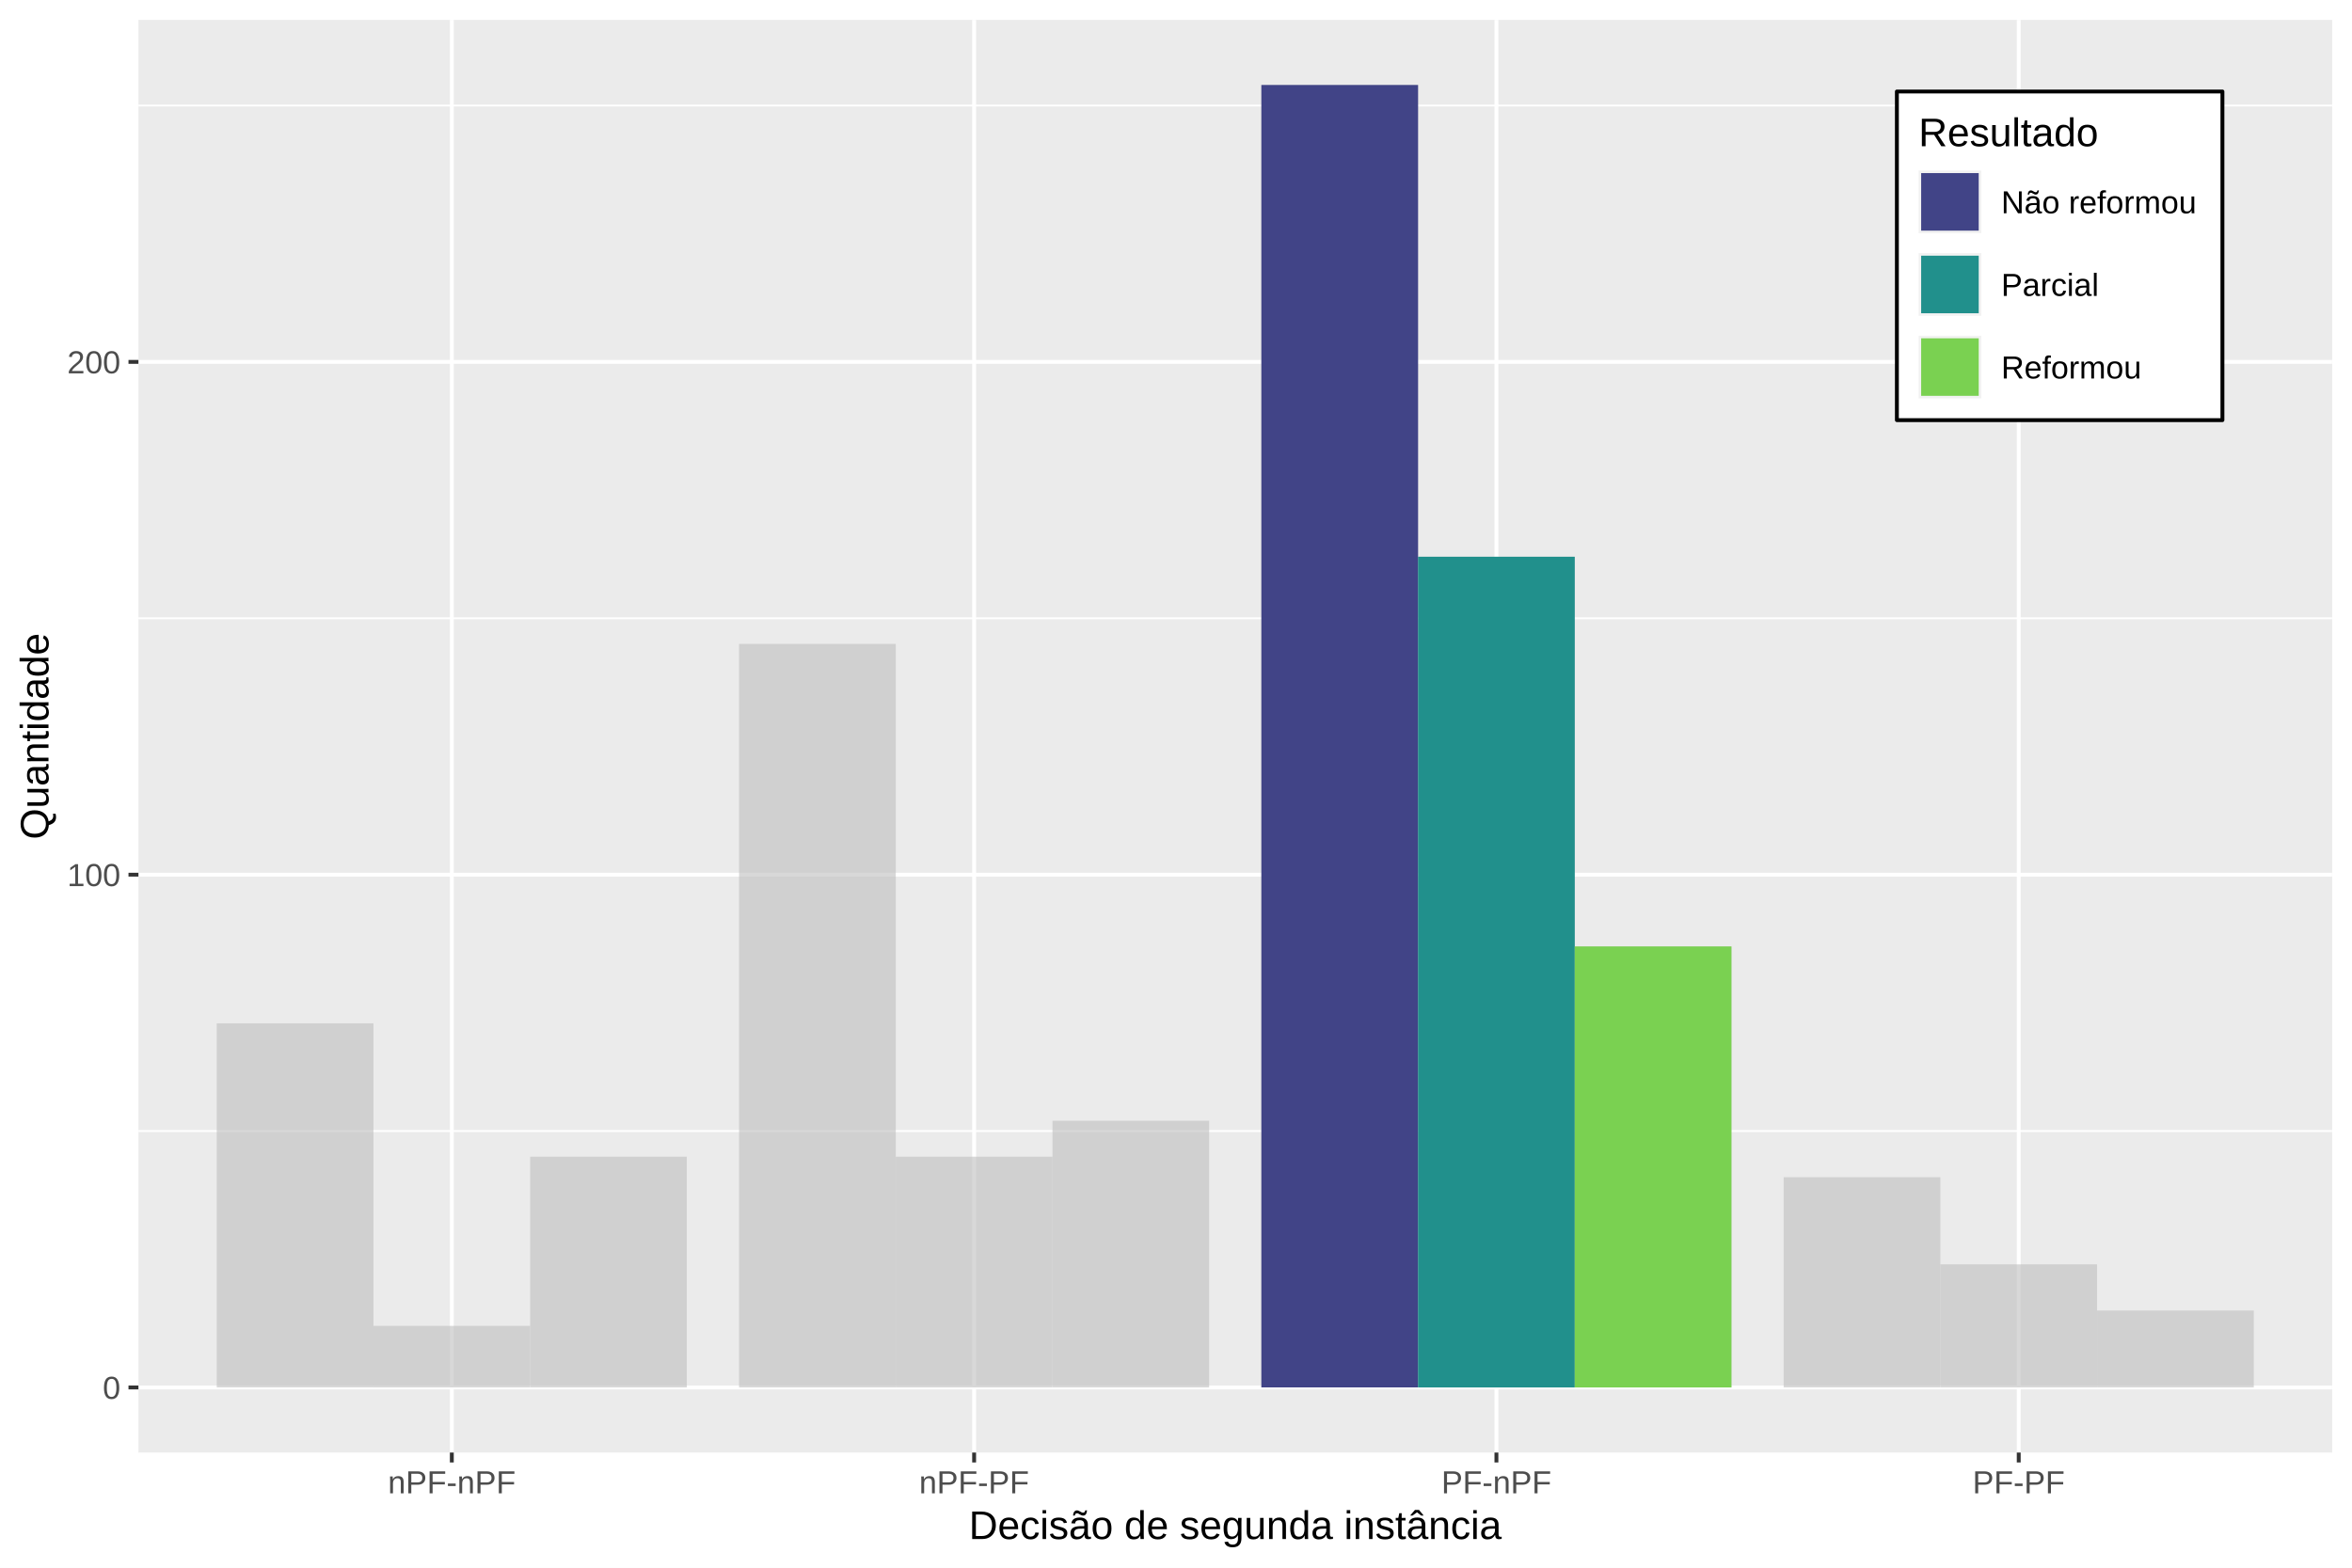
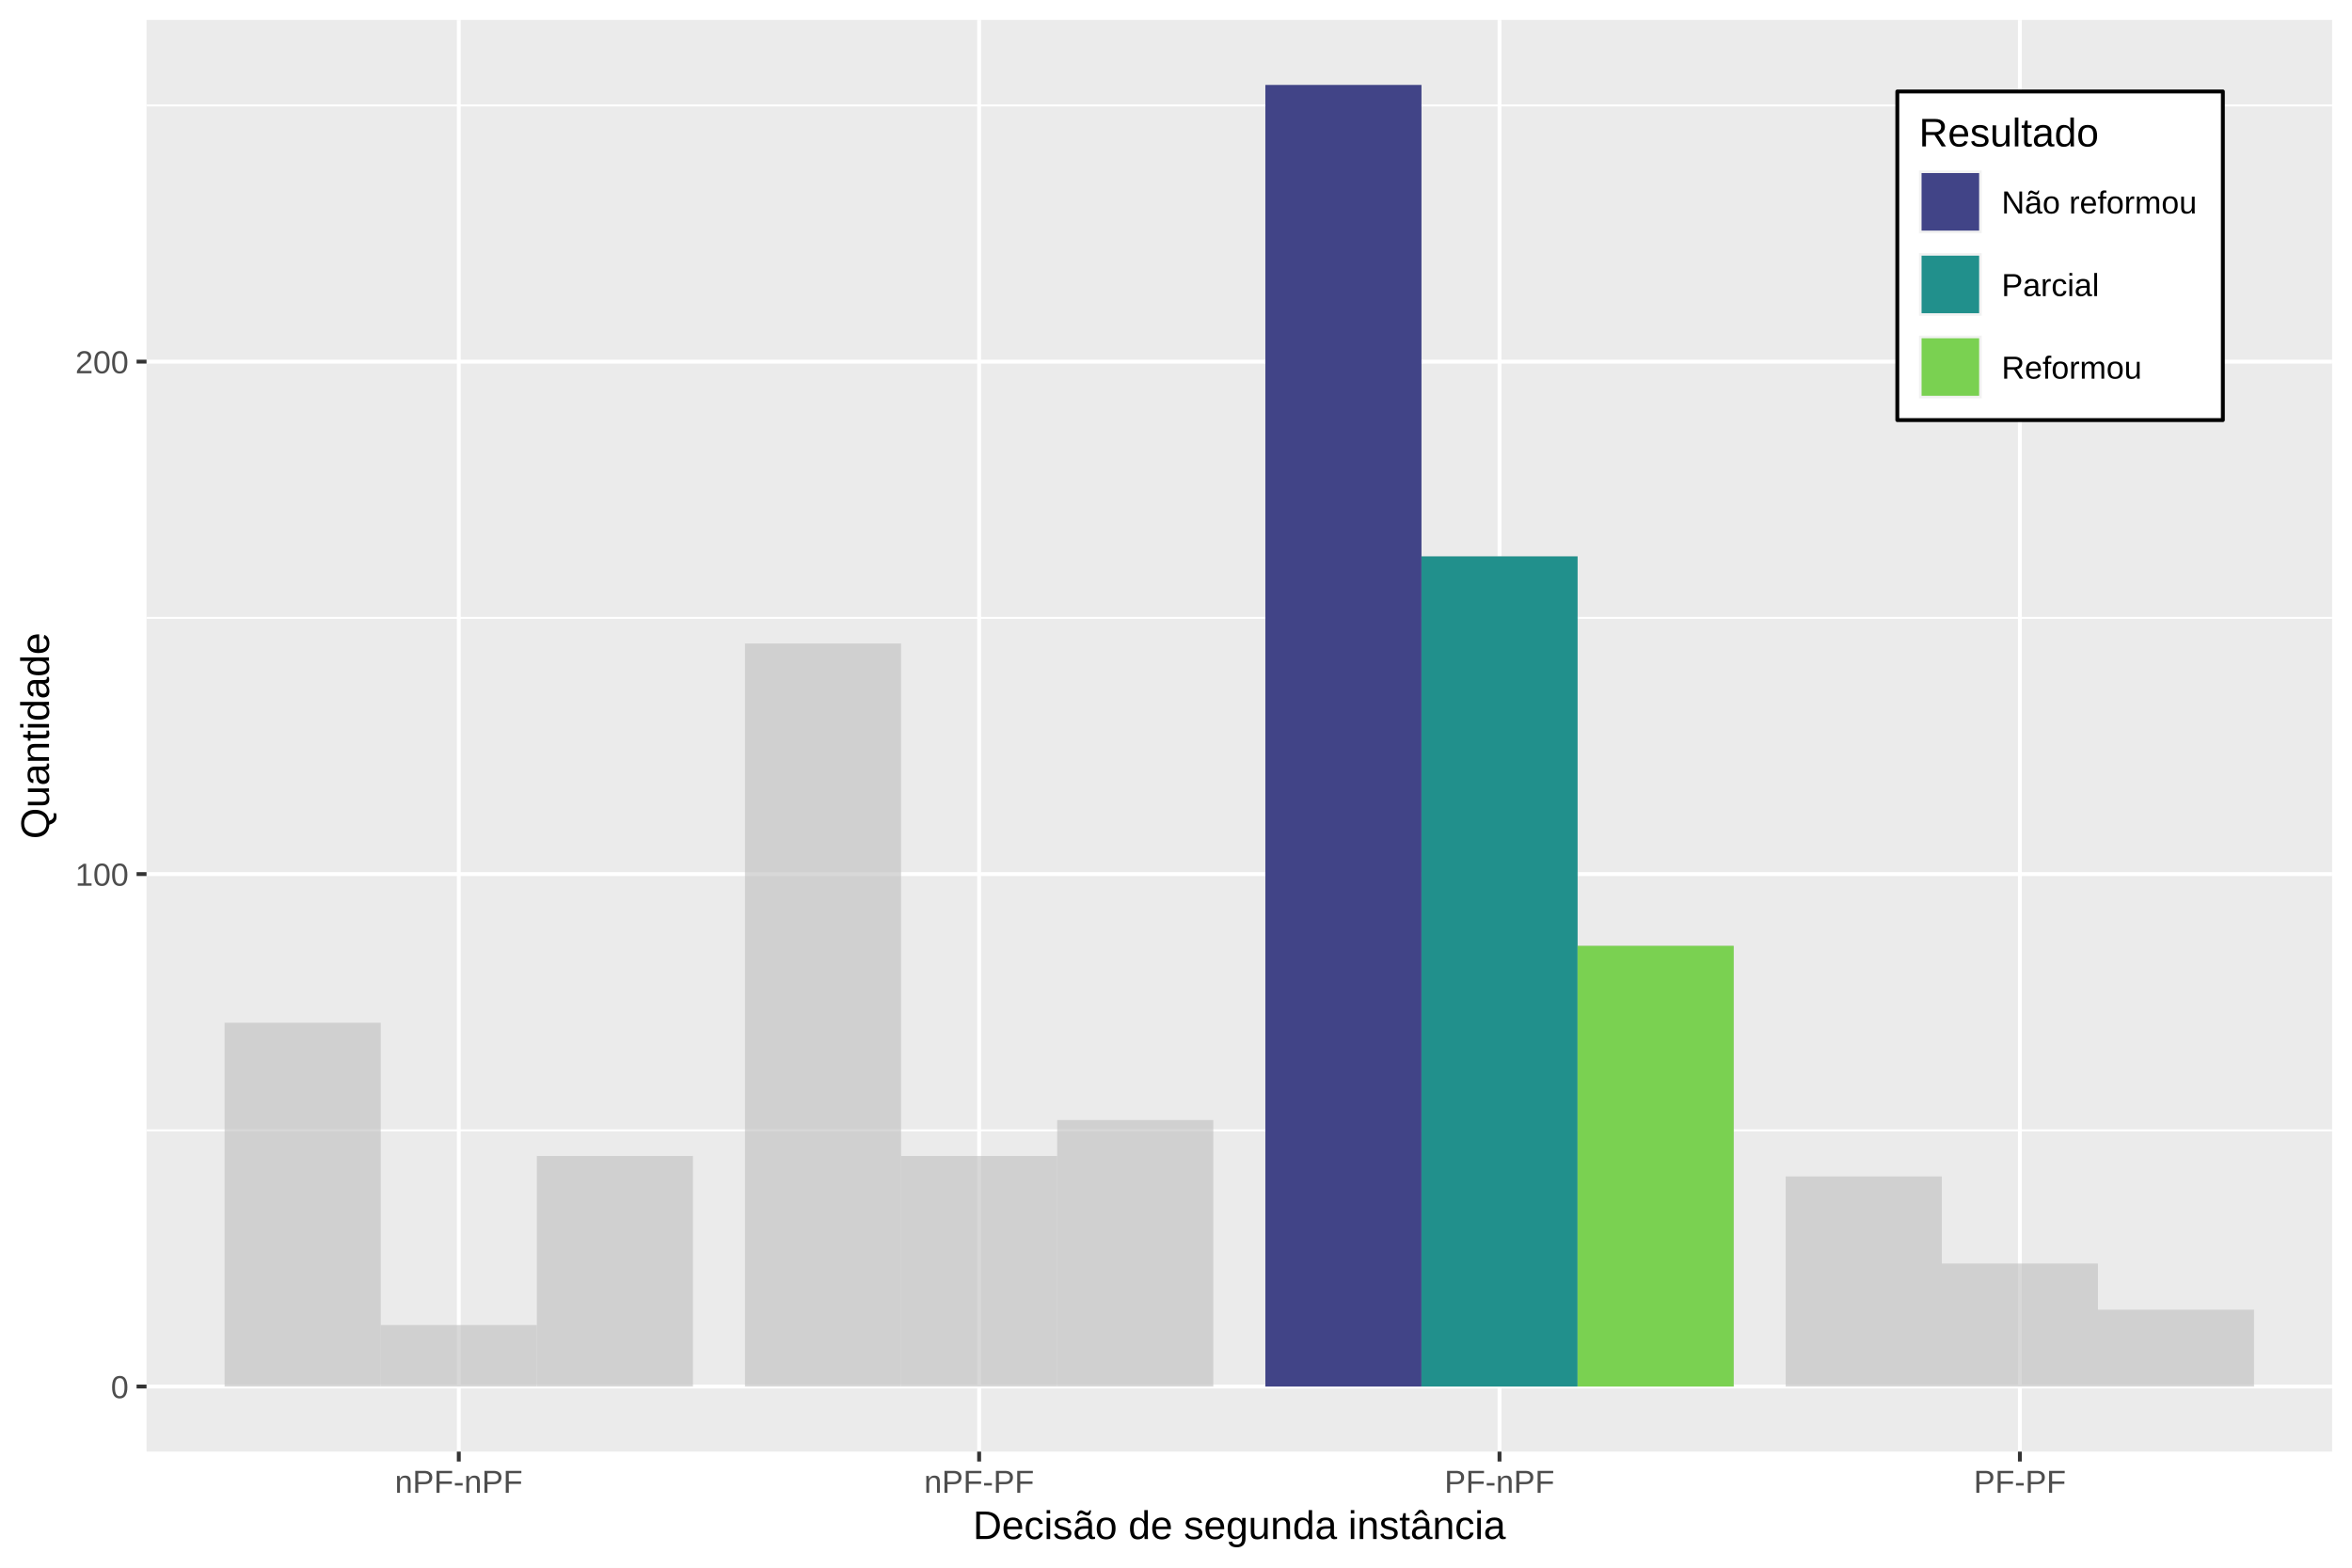
<svg xmlns="http://www.w3.org/2000/svg" class="svglite" width="648.00pt" height="432.00pt" viewBox="0 0 648.00 432.00">
  <defs>
    <style type="text/css">
    .svglite line, .svglite polyline, .svglite polygon, .svglite path, .svglite rect, .svglite circle {
      fill: none;
      stroke: #000000;
      stroke-linecap: round;
      stroke-linejoin: round;
      stroke-miterlimit: 10.00;
    }
    .svglite text {
      white-space: pre;
    }
  </style>
  </defs>
  <rect width="100%" height="100%" style="stroke: none; fill: #FFFFFF;" />
  <defs>
    <clipPath id="cpMC4wMHw2NDguMDB8MC4wMHw0MzIuMDA=">
      <rect x="0.00" y="0.00" width="648.00" height="432.00" />
    </clipPath>
  </defs>
  <g clip-path="url(#cpMC4wMHw2NDguMDB8MC4wMHw0MzIuMDA=)">
    <rect x="0.00" y="0.00" width="648.00" height="432.00" style="stroke-width: 1.07; stroke: #FFFFFF; fill: #FFFFFF;" />
  </g>
  <defs>
-     <clipPath id="cpMzguMTR8NjQyLjUyfDUuNDh8NDAwLjI3">
-       <rect x="38.14" y="5.48" width="604.39" height="394.79" />
+     <clipPath id="cpNDAuMzd8NjQyLjUyfDUuNDh8NDAwLjAx">
+       <rect x="40.37" y="5.48" width="602.15" height="394.53" />
    </clipPath>
  </defs>
-   <g clip-path="url(#cpMzguMTR8NjQyLjUyfDUuNDh8NDAwLjI3)">
-     <rect x="38.14" y="5.48" width="604.39" height="394.79" style="stroke-width: 1.07; stroke: none; fill: #EBEBEB;" />
-     <polyline points="38.14,311.68 642.52,311.68 " style="stroke-width: 0.53; stroke: #FFFFFF; stroke-linecap: butt;" />
-     <polyline points="38.14,170.38 642.52,170.38 " style="stroke-width: 0.53; stroke: #FFFFFF; stroke-linecap: butt;" />
-     <polyline points="38.14,29.08 642.52,29.08 " style="stroke-width: 0.53; stroke: #FFFFFF; stroke-linecap: butt;" />
-     <polyline points="38.14,382.33 642.52,382.33 " style="stroke-width: 1.07; stroke: #FFFFFF; stroke-linecap: butt;" />
-     <polyline points="38.14,241.03 642.52,241.03 " style="stroke-width: 1.07; stroke: #FFFFFF; stroke-linecap: butt;" />
-     <polyline points="38.14,99.73 642.52,99.73 " style="stroke-width: 1.07; stroke: #FFFFFF; stroke-linecap: butt;" />
-     <polyline points="124.48,400.27 124.48,5.48 " style="stroke-width: 1.07; stroke: #FFFFFF; stroke-linecap: butt;" />
-     <polyline points="268.38,400.27 268.38,5.48 " style="stroke-width: 1.07; stroke: #FFFFFF; stroke-linecap: butt;" />
-     <polyline points="412.28,400.27 412.28,5.48 " style="stroke-width: 1.07; stroke: #FFFFFF; stroke-linecap: butt;" />
-     <polyline points="556.18,400.27 556.18,5.48 " style="stroke-width: 1.07; stroke: #FFFFFF; stroke-linecap: butt;" />
-     <rect x="59.72" y="282.00" width="43.17" height="100.32" style="stroke-width: 1.07; stroke: none; stroke-linecap: square; stroke-linejoin: miter; fill: #BEBEBE; fill-opacity: 0.60;" />
-     <rect x="203.62" y="177.44" width="43.17" height="204.89" style="stroke-width: 1.07; stroke: none; stroke-linecap: square; stroke-linejoin: miter; fill: #BEBEBE; fill-opacity: 0.60;" />
-     <rect x="347.52" y="23.42" width="43.17" height="358.90" style="stroke-width: 1.07; stroke: none; stroke-linecap: square; stroke-linejoin: miter; fill: #BEBEBE; fill-opacity: 0.60;" />
-     <rect x="491.42" y="324.39" width="43.17" height="57.93" style="stroke-width: 1.07; stroke: none; stroke-linecap: square; stroke-linejoin: miter; fill: #BEBEBE; fill-opacity: 0.60;" />
-     <rect x="102.89" y="365.37" width="43.17" height="16.96" style="stroke-width: 1.07; stroke: none; stroke-linecap: square; stroke-linejoin: miter; fill: #BEBEBE; fill-opacity: 0.60;" />
-     <rect x="246.79" y="318.74" width="43.17" height="63.59" style="stroke-width: 1.07; stroke: none; stroke-linecap: square; stroke-linejoin: miter; fill: #BEBEBE; fill-opacity: 0.60;" />
-     <rect x="390.69" y="153.42" width="43.17" height="228.91" style="stroke-width: 1.07; stroke: none; stroke-linecap: square; stroke-linejoin: miter; fill: #BEBEBE; fill-opacity: 0.60;" />
-     <rect x="534.59" y="348.42" width="43.17" height="33.91" style="stroke-width: 1.07; stroke: none; stroke-linecap: square; stroke-linejoin: miter; fill: #BEBEBE; fill-opacity: 0.60;" />
-     <rect x="146.06" y="318.74" width="43.17" height="63.59" style="stroke-width: 1.07; stroke: none; stroke-linecap: square; stroke-linejoin: miter; fill: #BEBEBE; fill-opacity: 0.60;" />
-     <rect x="289.96" y="308.85" width="43.17" height="73.48" style="stroke-width: 1.07; stroke: none; stroke-linecap: square; stroke-linejoin: miter; fill: #BEBEBE; fill-opacity: 0.60;" />
-     <rect x="433.86" y="260.81" width="43.17" height="121.52" style="stroke-width: 1.07; stroke: none; stroke-linecap: square; stroke-linejoin: miter; fill: #BEBEBE; fill-opacity: 0.60;" />
-     <rect x="577.77" y="361.13" width="43.17" height="21.20" style="stroke-width: 1.07; stroke: none; stroke-linecap: square; stroke-linejoin: miter; fill: #BEBEBE; fill-opacity: 0.60;" />
-     <rect x="347.52" y="23.42" width="43.17" height="358.90" style="stroke-width: 1.07; stroke: none; stroke-linecap: square; stroke-linejoin: miter; fill: #414487;" />
-     <rect x="390.69" y="153.42" width="43.17" height="228.91" style="stroke-width: 1.07; stroke: none; stroke-linecap: square; stroke-linejoin: miter; fill: #21908C;" />
-     <rect x="433.86" y="260.81" width="43.17" height="121.52" style="stroke-width: 1.07; stroke: none; stroke-linecap: square; stroke-linejoin: miter; fill: #7AD151;" />
+   <g clip-path="url(#cpNDAuMzd8NjQyLjUyfDUuNDh8NDAwLjAx)">
+     <rect x="40.37" y="5.48" width="602.15" height="394.53" style="stroke-width: 1.07; stroke: none; fill: #EBEBEB;" />
+     <polyline points="40.37,311.48 642.52,311.48 " style="stroke-width: 0.53; stroke: #FFFFFF; stroke-linecap: butt;" />
+     <polyline points="40.37,170.27 642.52,170.27 " style="stroke-width: 0.53; stroke: #FFFFFF; stroke-linecap: butt;" />
+     <polyline points="40.37,29.06 642.52,29.06 " style="stroke-width: 0.53; stroke: #FFFFFF; stroke-linecap: butt;" />
+     <polyline points="40.37,382.08 642.52,382.08 " style="stroke-width: 1.07; stroke: #FFFFFF; stroke-linecap: butt;" />
+     <polyline points="40.37,240.87 642.52,240.87 " style="stroke-width: 1.07; stroke: #FFFFFF; stroke-linecap: butt;" />
+     <polyline points="40.37,99.66 642.52,99.66 " style="stroke-width: 1.07; stroke: #FFFFFF; stroke-linecap: butt;" />
+     <polyline points="126.40,400.01 126.40,5.48 " style="stroke-width: 1.07; stroke: #FFFFFF; stroke-linecap: butt;" />
+     <polyline points="269.76,400.01 269.76,5.48 " style="stroke-width: 1.07; stroke: #FFFFFF; stroke-linecap: butt;" />
+     <polyline points="413.13,400.01 413.13,5.48 " style="stroke-width: 1.07; stroke: #FFFFFF; stroke-linecap: butt;" />
+     <polyline points="556.50,400.01 556.50,5.48 " style="stroke-width: 1.07; stroke: #FFFFFF; stroke-linecap: butt;" />
+     <rect x="61.88" y="281.82" width="43.01" height="100.26" style="stroke-width: 1.07; stroke: none; stroke-linecap: square; stroke-linejoin: miter; fill: #BEBEBE; fill-opacity: 0.60;" />
+     <rect x="205.25" y="177.33" width="43.01" height="204.75" style="stroke-width: 1.07; stroke: none; stroke-linecap: square; stroke-linejoin: miter; fill: #BEBEBE; fill-opacity: 0.60;" />
+     <rect x="348.62" y="23.41" width="43.01" height="358.67" style="stroke-width: 1.07; stroke: none; stroke-linecap: square; stroke-linejoin: miter; fill: #BEBEBE; fill-opacity: 0.60;" />
+     <rect x="491.98" y="324.18" width="43.01" height="57.90" style="stroke-width: 1.07; stroke: none; stroke-linecap: square; stroke-linejoin: miter; fill: #BEBEBE; fill-opacity: 0.60;" />
+     <rect x="104.89" y="365.14" width="43.01" height="16.94" style="stroke-width: 1.07; stroke: none; stroke-linecap: square; stroke-linejoin: miter; fill: #BEBEBE; fill-opacity: 0.60;" />
+     <rect x="248.26" y="318.54" width="43.01" height="63.54" style="stroke-width: 1.07; stroke: none; stroke-linecap: square; stroke-linejoin: miter; fill: #BEBEBE; fill-opacity: 0.60;" />
+     <rect x="391.63" y="153.32" width="43.01" height="228.76" style="stroke-width: 1.07; stroke: none; stroke-linecap: square; stroke-linejoin: miter; fill: #BEBEBE; fill-opacity: 0.60;" />
+     <rect x="534.99" y="348.19" width="43.01" height="33.89" style="stroke-width: 1.07; stroke: none; stroke-linecap: square; stroke-linejoin: miter; fill: #BEBEBE; fill-opacity: 0.60;" />
+     <rect x="147.90" y="318.54" width="43.01" height="63.54" style="stroke-width: 1.07; stroke: none; stroke-linecap: square; stroke-linejoin: miter; fill: #BEBEBE; fill-opacity: 0.60;" />
+     <rect x="291.27" y="308.65" width="43.01" height="73.43" style="stroke-width: 1.07; stroke: none; stroke-linecap: square; stroke-linejoin: miter; fill: #BEBEBE; fill-opacity: 0.60;" />
+     <rect x="434.64" y="260.64" width="43.01" height="121.44" style="stroke-width: 1.07; stroke: none; stroke-linecap: square; stroke-linejoin: miter; fill: #BEBEBE; fill-opacity: 0.60;" />
+     <rect x="578.00" y="360.90" width="43.01" height="21.18" style="stroke-width: 1.07; stroke: none; stroke-linecap: square; stroke-linejoin: miter; fill: #BEBEBE; fill-opacity: 0.60;" />
+     <rect x="348.62" y="23.41" width="43.01" height="358.67" style="stroke-width: 1.07; stroke: none; stroke-linecap: square; stroke-linejoin: miter; fill: #414487;" />
+     <rect x="391.63" y="153.32" width="43.01" height="228.76" style="stroke-width: 1.07; stroke: none; stroke-linecap: square; stroke-linejoin: miter; fill: #21908C;" />
+     <rect x="434.64" y="260.64" width="43.01" height="121.44" style="stroke-width: 1.07; stroke: none; stroke-linecap: square; stroke-linejoin: miter; fill: #7AD151;" />
  </g>
  <g clip-path="url(#cpMC4wMHw2NDguMDB8MC4wMHw0MzIuMDA=)">
-     <text x="33.20" y="385.48" text-anchor="end" style="font-size: 8.80px;fill: #4D4D4D; font-family: &quot;Arial&quot;;" textLength="4.90px" lengthAdjust="spacingAndGlyphs">0</text>
-     <text x="33.20" y="244.18" text-anchor="end" style="font-size: 8.80px;fill: #4D4D4D; font-family: &quot;Arial&quot;;" textLength="14.69px" lengthAdjust="spacingAndGlyphs">100</text>
-     <text x="33.20" y="102.88" text-anchor="end" style="font-size: 8.80px;fill: #4D4D4D; font-family: &quot;Arial&quot;;" textLength="14.69px" lengthAdjust="spacingAndGlyphs">200</text>
-     <polyline points="35.40,382.33 38.14,382.33 " style="stroke-width: 1.07; stroke: #333333; stroke-linecap: butt;" />
-     <polyline points="35.40,241.03 38.14,241.03 " style="stroke-width: 1.07; stroke: #333333; stroke-linecap: butt;" />
-     <polyline points="35.40,99.73 38.14,99.73 " style="stroke-width: 1.07; stroke: #333333; stroke-linecap: butt;" />
-     <polyline points="124.48,403.01 124.48,400.27 " style="stroke-width: 1.07; stroke: #333333; stroke-linecap: butt;" />
-     <polyline points="268.38,403.01 268.38,400.27 " style="stroke-width: 1.07; stroke: #333333; stroke-linecap: butt;" />
-     <polyline points="412.28,403.01 412.28,400.27 " style="stroke-width: 1.07; stroke: #333333; stroke-linecap: butt;" />
-     <polyline points="556.18,403.01 556.18,400.27 " style="stroke-width: 1.07; stroke: #333333; stroke-linecap: butt;" />
-     <text x="124.48" y="411.50" text-anchor="middle" style="font-size: 8.80px;fill: #4D4D4D; font-family: &quot;Arial&quot;;" textLength="35.20px" lengthAdjust="spacingAndGlyphs">nPF-nPF</text>
-     <text x="268.38" y="411.50" text-anchor="middle" style="font-size: 8.80px;fill: #4D4D4D; font-family: &quot;Arial&quot;;" textLength="30.30px" lengthAdjust="spacingAndGlyphs">nPF-PF</text>
-     <text x="412.28" y="411.50" text-anchor="middle" style="font-size: 8.80px;fill: #4D4D4D; font-family: &quot;Arial&quot;;" textLength="30.30px" lengthAdjust="spacingAndGlyphs">PF-nPF</text>
-     <text x="556.18" y="411.50" text-anchor="middle" style="font-size: 8.80px;fill: #4D4D4D; font-family: &quot;Arial&quot;;" textLength="25.41px" lengthAdjust="spacingAndGlyphs">PF-PF</text>
-     <text x="340.33" y="424.10" text-anchor="middle" style="font-size: 11.00px; font-family: &quot;Arial&quot;;" textLength="146.81px" lengthAdjust="spacingAndGlyphs">Decisão de segunda instância</text>
-     <text transform="translate(13.36,202.88) rotate(-90)" text-anchor="middle" style="font-size: 11.00px; font-family: &quot;Arial&quot;;" textLength="56.90px" lengthAdjust="spacingAndGlyphs">Quantidade</text>
-     <rect x="522.61" y="25.22" width="89.69" height="90.55" style="stroke-width: 1.07; fill: #FFFFFF;" />
-     <text x="528.59" y="40.29" style="font-size: 11.00px; font-family: &quot;Arial&quot;;" textLength="49.54px" lengthAdjust="spacingAndGlyphs">Resultado</text>
-     <rect x="528.59" y="46.99" width="17.28" height="17.28" style="stroke-width: 1.07; stroke: none; fill: #F2F2F2;" />
-     <rect x="529.30" y="47.70" width="15.86" height="15.86" style="stroke-width: 1.07; stroke: none; stroke-linecap: square; stroke-linejoin: miter; fill: #414487;" />
-     <rect x="528.59" y="69.75" width="17.28" height="17.28" style="stroke-width: 1.07; stroke: none; fill: #F2F2F2;" />
-     <rect x="529.30" y="70.46" width="15.86" height="15.86" style="stroke-width: 1.07; stroke: none; stroke-linecap: square; stroke-linejoin: miter; fill: #21908C;" />
-     <rect x="528.59" y="92.51" width="17.28" height="17.28" style="stroke-width: 1.07; stroke: none; fill: #F2F2F2;" />
-     <rect x="529.30" y="93.22" width="15.86" height="15.86" style="stroke-width: 1.07; stroke: none; stroke-linecap: square; stroke-linejoin: miter; fill: #7AD151;" />
-     <text x="551.35" y="58.78" style="font-size: 8.80px; font-family: &quot;Arial&quot;;" textLength="53.81px" lengthAdjust="spacingAndGlyphs">Não reformou</text>
-     <text x="551.35" y="81.54" style="font-size: 8.80px; font-family: &quot;Arial&quot;;" textLength="26.89px" lengthAdjust="spacingAndGlyphs">Parcial</text>
-     <text x="551.35" y="104.30" style="font-size: 8.80px; font-family: &quot;Arial&quot;;" textLength="38.64px" lengthAdjust="spacingAndGlyphs">Reformou</text>
+     <text x="35.44" y="385.29" text-anchor="end" style="font-size: 8.80px;fill: #4D4D4D; font-family: &quot;Liberation Sans&quot;;" textLength="5.59px" lengthAdjust="spacingAndGlyphs">0</text>
+     <text x="35.44" y="244.08" text-anchor="end" style="font-size: 8.80px;fill: #4D4D4D; font-family: &quot;Liberation Sans&quot;;" textLength="16.78px" lengthAdjust="spacingAndGlyphs">100</text>
+     <text x="35.44" y="102.87" text-anchor="end" style="font-size: 8.80px;fill: #4D4D4D; font-family: &quot;Liberation Sans&quot;;" textLength="16.78px" lengthAdjust="spacingAndGlyphs">200</text>
+     <polyline points="37.63,382.08 40.37,382.08 " style="stroke-width: 1.07; stroke: #333333; stroke-linecap: butt;" />
+     <polyline points="37.63,240.87 40.37,240.87 " style="stroke-width: 1.07; stroke: #333333; stroke-linecap: butt;" />
+     <polyline points="37.63,99.66 40.37,99.66 " style="stroke-width: 1.07; stroke: #333333; stroke-linecap: butt;" />
+     <polyline points="126.40,402.75 126.40,400.01 " style="stroke-width: 1.07; stroke: #333333; stroke-linecap: butt;" />
+     <polyline points="269.76,402.75 269.76,400.01 " style="stroke-width: 1.07; stroke: #333333; stroke-linecap: butt;" />
+     <polyline points="413.13,402.75 413.13,400.01 " style="stroke-width: 1.07; stroke: #333333; stroke-linecap: butt;" />
+     <polyline points="556.50,402.75 556.50,400.01 " style="stroke-width: 1.07; stroke: #333333; stroke-linecap: butt;" />
+     <text x="126.40" y="411.36" text-anchor="middle" style="font-size: 8.80px;fill: #4D4D4D; font-family: &quot;Liberation Sans&quot;;" textLength="35.06px" lengthAdjust="spacingAndGlyphs">nPF-nPF</text>
+     <text x="269.76" y="411.36" text-anchor="middle" style="font-size: 8.80px;fill: #4D4D4D; font-family: &quot;Liberation Sans&quot;;" textLength="29.48px" lengthAdjust="spacingAndGlyphs">nPF-PF</text>
+     <text x="413.13" y="411.36" text-anchor="middle" style="font-size: 8.80px;fill: #4D4D4D; font-family: &quot;Liberation Sans&quot;;" textLength="29.48px" lengthAdjust="spacingAndGlyphs">PF-nPF</text>
+     <text x="556.50" y="411.36" text-anchor="middle" style="font-size: 8.80px;fill: #4D4D4D; font-family: &quot;Liberation Sans&quot;;" textLength="23.91px" lengthAdjust="spacingAndGlyphs">PF-PF</text>
+     <text x="341.45" y="424.10" text-anchor="middle" style="font-size: 11.00px; font-family: &quot;Liberation Sans&quot;;" textLength="164.58px" lengthAdjust="spacingAndGlyphs">Decisão de segunda instância</text>
+     <text transform="translate(13.50,202.75) rotate(-90)" text-anchor="middle" style="font-size: 11.00px; font-family: &quot;Liberation Sans&quot;;" textLength="64.19px" lengthAdjust="spacingAndGlyphs">Quantidade</text>
+     <rect x="522.73" y="25.21" width="89.69" height="90.55" style="stroke-width: 1.07; fill: #FFFFFF;" />
+     <text x="528.70" y="40.35" style="font-size: 11.00px; font-family: &quot;Liberation Sans&quot;;" textLength="54.45px" lengthAdjust="spacingAndGlyphs">Resultado</text>
+     <rect x="528.70" y="46.98" width="17.28" height="17.28" style="stroke-width: 1.07; stroke: none; fill: #F2F2F2;" />
+     <rect x="529.41" y="47.69" width="15.86" height="15.86" style="stroke-width: 1.07; stroke: none; stroke-linecap: square; stroke-linejoin: miter; fill: #414487;" />
+     <rect x="528.70" y="69.74" width="17.28" height="17.28" style="stroke-width: 1.07; stroke: none; fill: #F2F2F2;" />
+     <rect x="529.41" y="70.45" width="15.86" height="15.86" style="stroke-width: 1.07; stroke: none; stroke-linecap: square; stroke-linejoin: miter; fill: #21908C;" />
+     <rect x="528.70" y="92.50" width="17.28" height="17.28" style="stroke-width: 1.07; stroke: none; fill: #F2F2F2;" />
+     <rect x="529.41" y="93.21" width="15.86" height="15.86" style="stroke-width: 1.07; stroke: none; stroke-linecap: square; stroke-linejoin: miter; fill: #7AD151;" />
+     <text x="551.46" y="58.83" style="font-size: 8.80px; font-family: &quot;Liberation Sans&quot;;" textLength="60.46px" lengthAdjust="spacingAndGlyphs">Não reformou</text>
+     <text x="551.46" y="81.59" style="font-size: 8.80px; font-family: &quot;Liberation Sans&quot;;" textLength="28.85px" lengthAdjust="spacingAndGlyphs">Parcial</text>
+     <text x="551.46" y="104.35" style="font-size: 8.80px; font-family: &quot;Liberation Sans&quot;;" textLength="42.60px" lengthAdjust="spacingAndGlyphs">Reformou</text>
  </g>
</svg>
